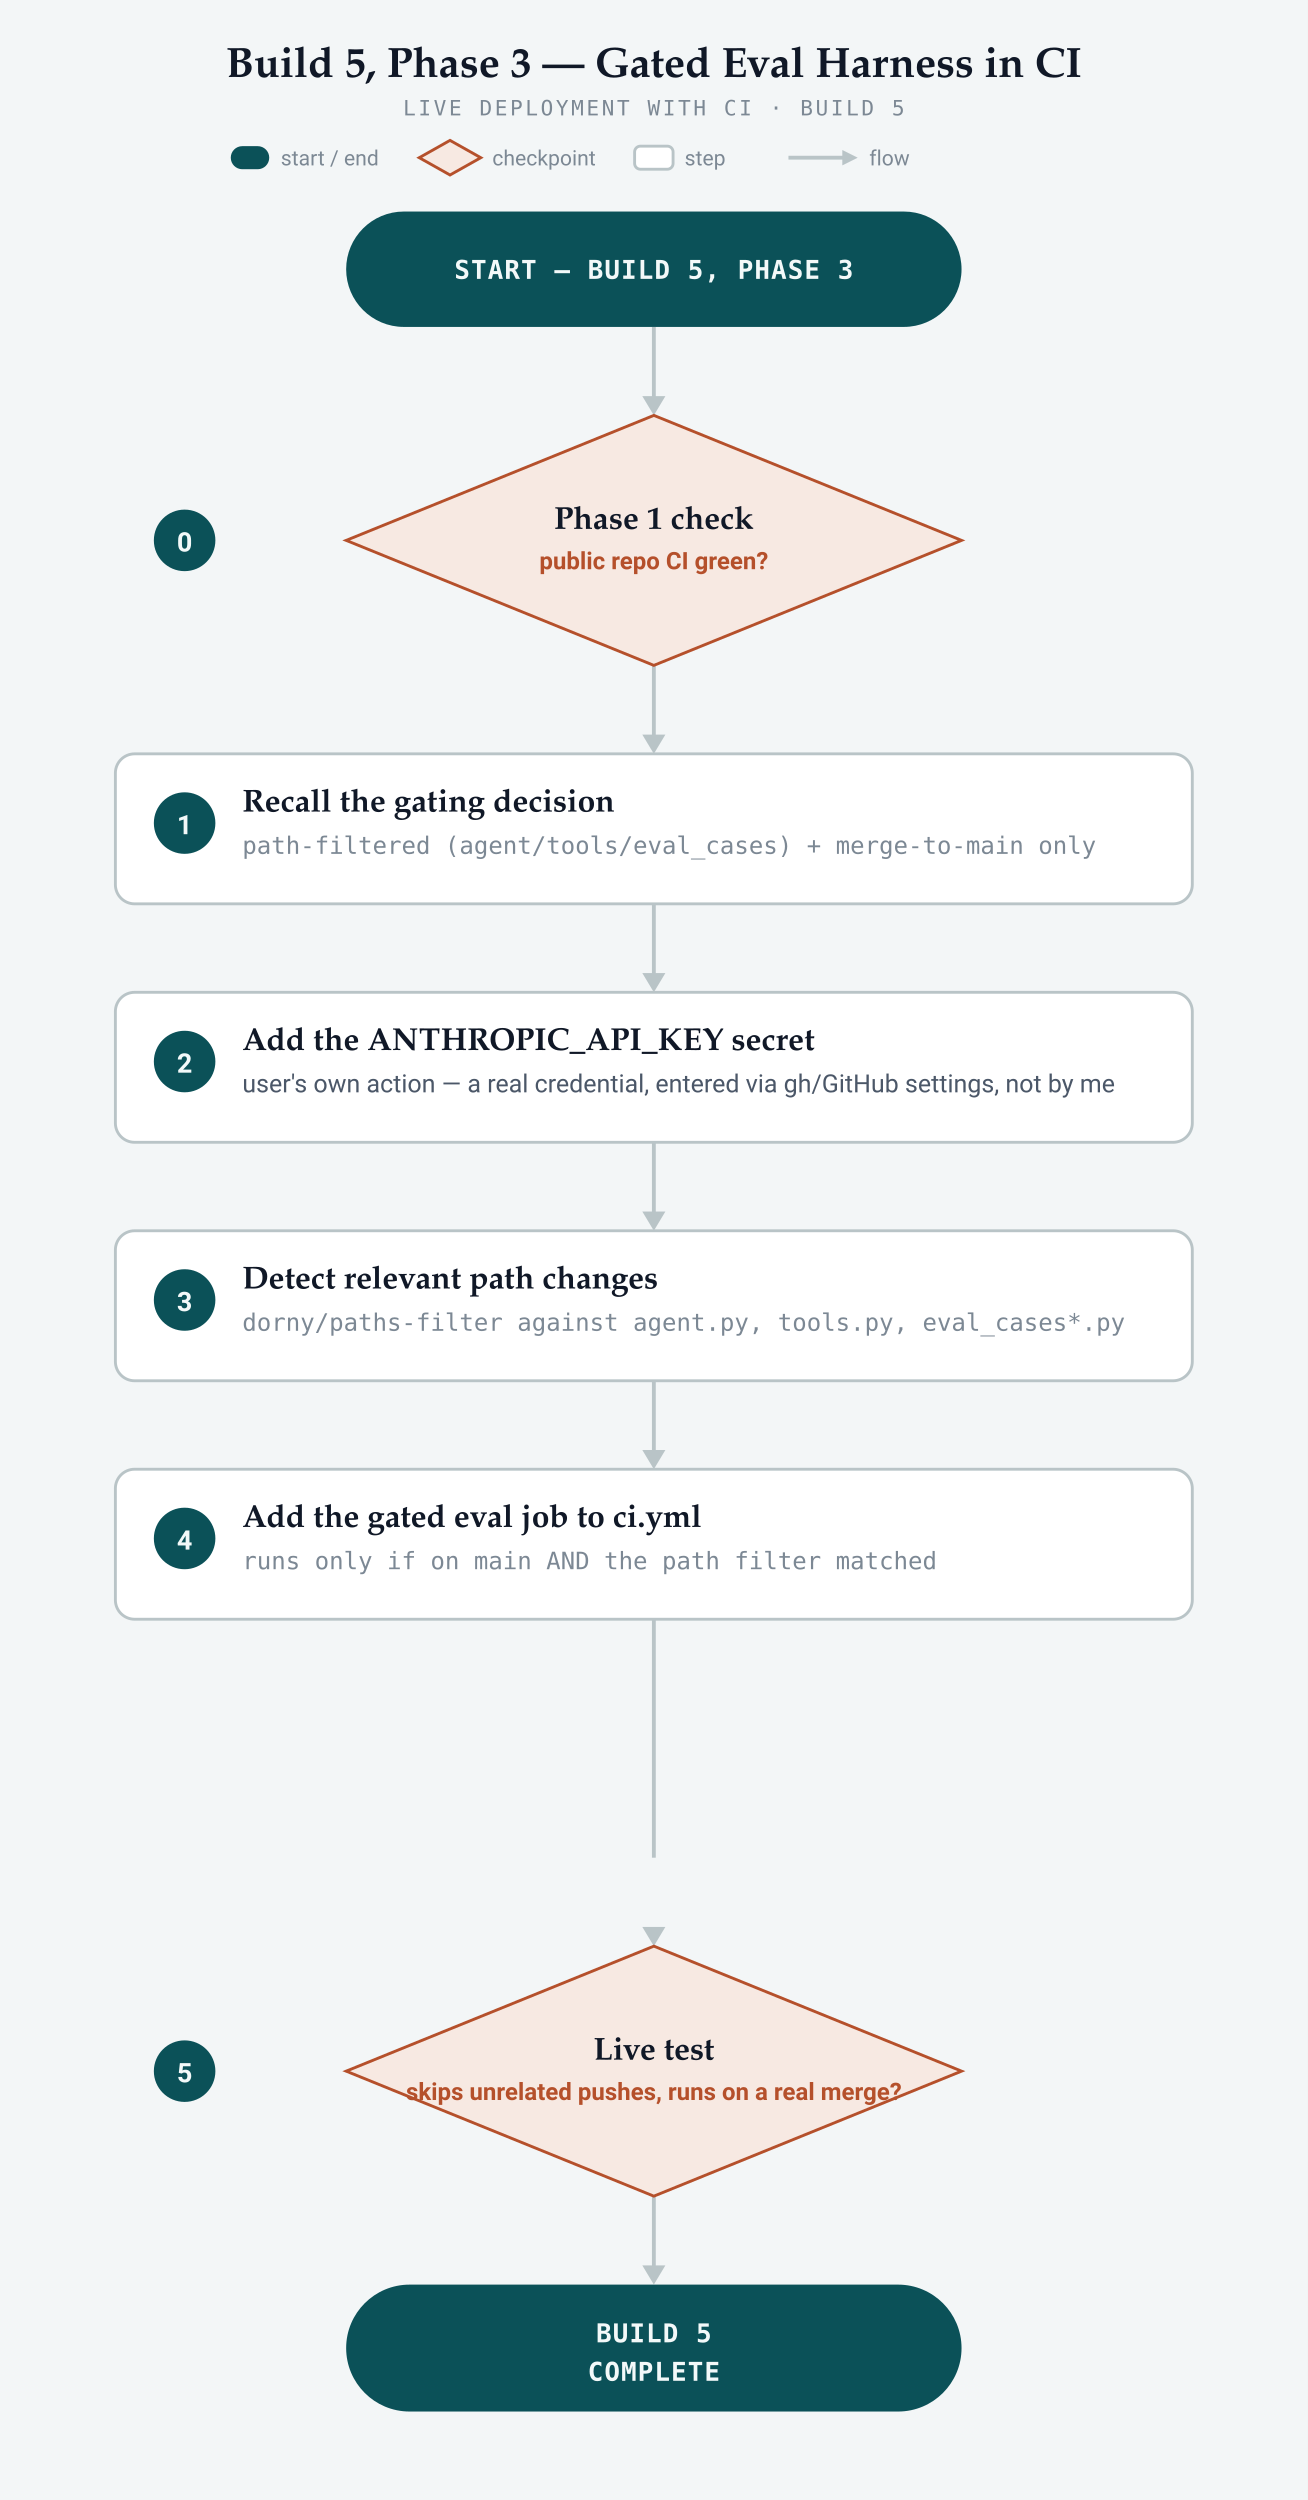
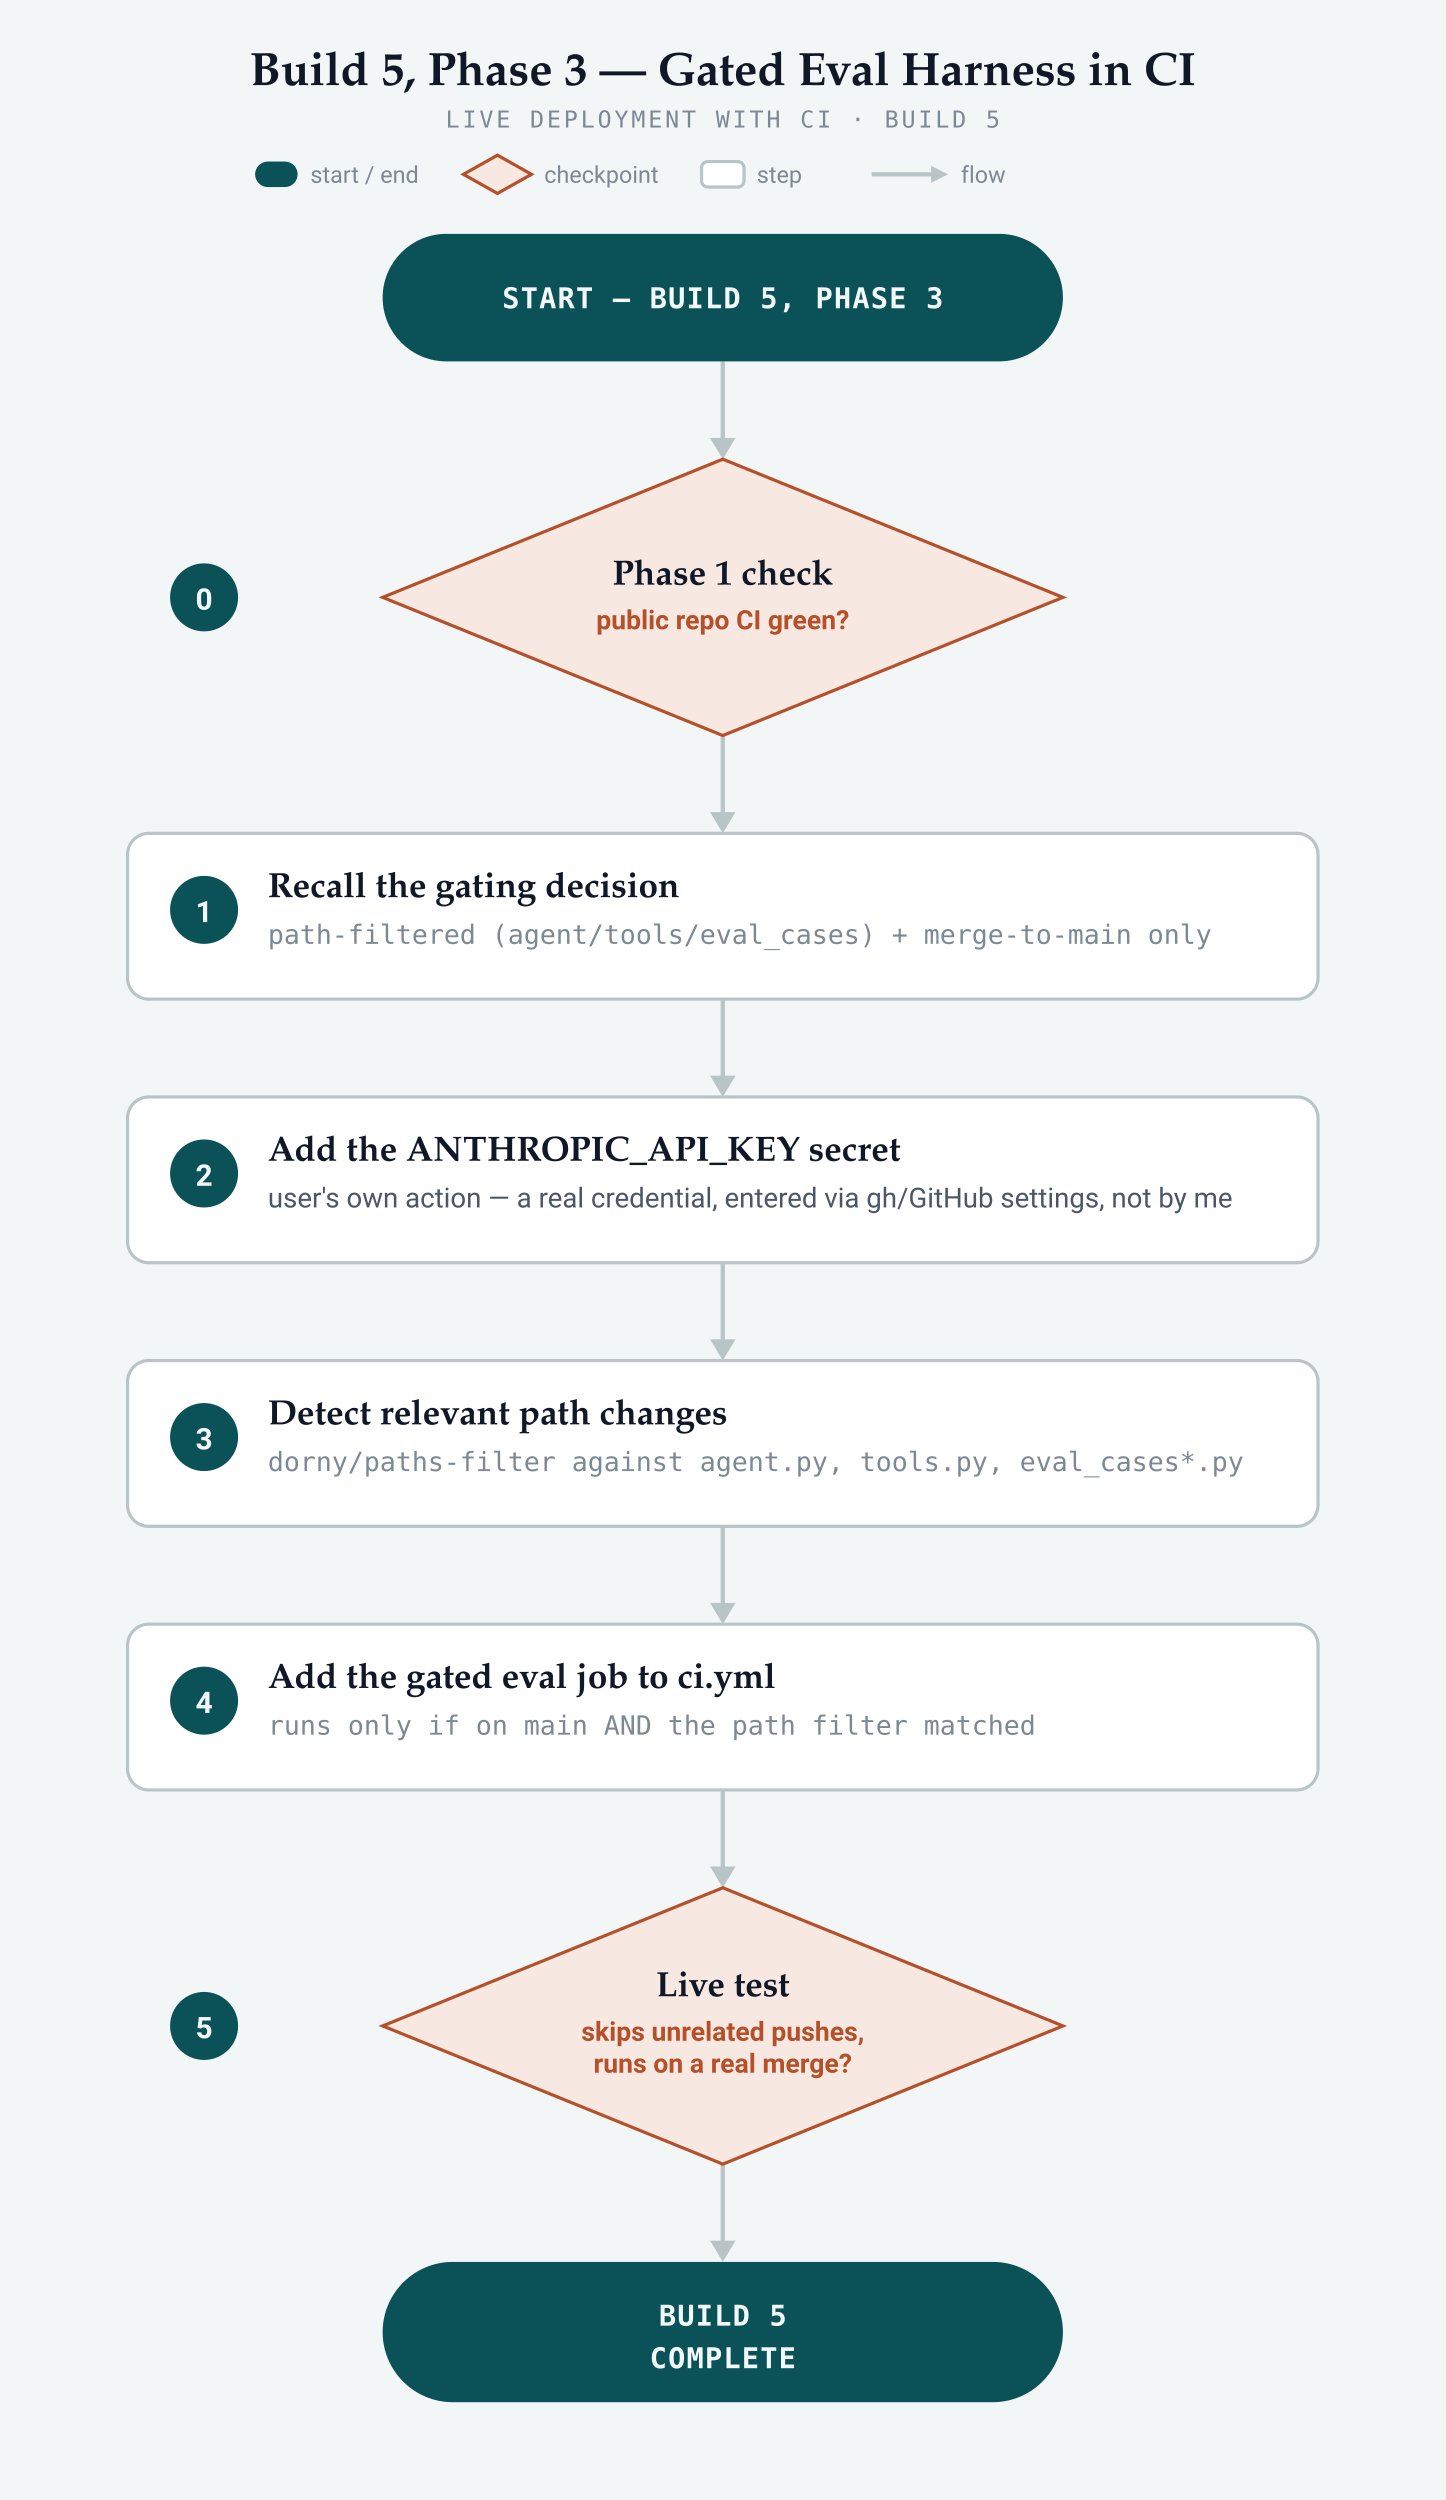
- <svg xmlns="http://www.w3.org/2000/svg" viewBox="0 0 680 1300" width="680" height="1300" role="img" aria-labelledby="title desc">
+ <svg xmlns="http://www.w3.org/2000/svg" viewBox="0 0 680 1176" width="680" height="1176" role="img" aria-labelledby="title desc">
  <style>
    text { font-family: -apple-system, BlinkMacSystemFont, "Segoe UI", Roboto, sans-serif; fill: #101827; }
    .heading    { font-family: "Iowan Old Style", "Palatino Linotype", Palatino, "Book Antiqua", Georgia, serif; font-size: 22px; font-weight: 600; }
    .subheading { font-family: "Cascadia Code", "SFMono-Regular", Consolas, monospace; font-size: 11px; fill: #7C8894; letter-spacing: 0.12em; }
    .step-label { font-family: "Iowan Old Style", "Palatino Linotype", Palatino, "Book Antiqua", Georgia, serif; font-size: 16.5px; font-weight: 600; }
    .step-desc  { font-size: 13px; fill: #4B5768; }
    .step-mono  { font-family: "Cascadia Code", "SFMono-Regular", Consolas, monospace; font-size: 12.5px; fill: #7C8894; }
    .decision-title { font-family: "Iowan Old Style", "Palatino Linotype", Palatino, "Book Antiqua", Georgia, serif; font-size: 16.5px; font-weight: 600; text-anchor: middle; }
    .decision-q     { font-size: 12.5px; fill: #B5502B; text-anchor: middle; font-weight: 600; }
    .legend-text { font-size: 11px; fill: #7C8894; }
    .rect-node   { fill: #FFFFFF; stroke: #B9C4C7; stroke-width: 1.5; }
    .diamond-node{ fill: #F7E9E2; stroke: #B5502B; stroke-width: 1.5; }
    .pill-node   { fill: #0B5158; }
    .pill-text   { fill: #F3F9F9; font-family: "Cascadia Code", "SFMono-Regular", Consolas, monospace; font-size: 13.5px; font-weight: 700; text-anchor: middle; letter-spacing: 0.04em; }
    .badge       { fill: #0B5158; }
    .badge-text  { fill: #F3F9F9; font-size: 14px; font-weight: 700; text-anchor: middle; dominant-baseline: central; }
    .arrow-line  { stroke: #B9C4C7; stroke-width: 2; }
    .arrow-head  { fill: #B9C4C7; }
  </style>
-   <rect x="0" y="0" width="680" height="1300" fill="#F3F6F7" />
+   <rect x="0" y="0" width="680" height="1176" fill="#F3F6F7" />
  <text x="340" y="40" class="heading" text-anchor="middle">Build 5, Phase 3 — Gated Eval Harness in CI</text>
  <text x="340" y="60" class="subheading" text-anchor="middle">LIVE DEPLOYMENT WITH CI · BUILD 5</text>
  <g>
    <rect x="120" y="76" width="20" height="12" rx="6" class="pill-node" />
    <text x="146" y="86" class="legend-text">start / end</text>
    <polygon points="234,73 250,82 234,91 218,82" class="diamond-node" />
    <text x="256" y="86" class="legend-text">checkpoint</text>
    <rect x="330" y="76" width="20" height="12" rx="3" class="rect-node" />
    <text x="356" y="86" class="legend-text">step</text>
    <line x1="410" y1="82" x2="440" y2="82" class="arrow-line" />
    <polygon points="446,82 438,78 438,86" class="arrow-head" />
    <text x="452" y="86" class="legend-text">flow</text>
  </g>
  <g>
    <line class="arrow-line" x1="340" y1="170" x2="340" y2="210" />
    <polygon class="arrow-head" points="340,216 334,206 346,206" />
    <line class="arrow-line" x1="340" y1="346" x2="340" y2="386" />
    <polygon class="arrow-head" points="340,392 334,382 346,382" />
    <line class="arrow-line" x1="340" y1="470" x2="340" y2="510" />
    <polygon class="arrow-head" points="340,516 334,506 346,506" />
    <line class="arrow-line" x1="340" y1="594" x2="340" y2="634" />
    <polygon class="arrow-head" points="340,640 334,630 346,630" />
    <line class="arrow-line" x1="340" y1="718" x2="340" y2="758" />
    <polygon class="arrow-head" points="340,764 334,754 346,754" />
-     <line class="arrow-line" x1="340" y1="842" x2="340" y2="966" />
-     <polygon class="arrow-head" points="340,1012 334,1002 346,1002" />
-     <line class="arrow-line" x1="340" y1="1142" x2="340" y2="1182" />
-     <polygon class="arrow-head" points="340,1188 334,1178 346,1178" />
+     <line class="arrow-line" x1="340" y1="842" x2="340" y2="882" />
+     <polygon class="arrow-head" points="340,888 334,878 346,878" />
+     <line class="arrow-line" x1="340" y1="1018" x2="340" y2="1058" />
+     <polygon class="arrow-head" points="340,1064 334,1054 346,1054" />
  </g>
  <g>
    <rect class="pill-node" x="180" y="110" width="320" height="60" rx="30" />
    <text class="pill-text" x="340" y="145">START — BUILD 5, PHASE 3</text>
  </g>
  <g>
    <polygon class="diamond-node" points="340,216 500,281 340,346 180,281" />
    <circle class="badge" cx="96" cy="281" r="16" />
    <text class="badge-text" x="96" y="282">0</text>
    <text class="decision-title" x="340" y="275">Phase 1 check</text>
    <text class="decision-q" x="340" y="296">public repo CI green?</text>
  </g>
  <g>
    <rect class="rect-node" x="60" y="392" width="560" height="78" rx="10" />
    <circle class="badge" cx="96" cy="428" r="16" />
    <text class="badge-text" x="96" y="429">1</text>
    <text class="step-label" x="126" y="422">Recall the gating decision</text>
    <text class="step-mono" x="126" y="444">path-filtered (agent/tools/eval_cases) + merge-to-main only</text>
  </g>
  <g>
    <rect class="rect-node" x="60" y="516" width="560" height="78" rx="10" />
    <circle class="badge" cx="96" cy="552" r="16" />
    <text class="badge-text" x="96" y="553">2</text>
    <text class="step-label" x="126" y="546">Add the ANTHROPIC_API_KEY secret</text>
    <text class="step-desc" x="126" y="568">user's own action — a real credential, entered via gh/GitHub settings, not by me</text>
  </g>
  <g>
    <rect class="rect-node" x="60" y="640" width="560" height="78" rx="10" />
    <circle class="badge" cx="96" cy="676" r="16" />
    <text class="badge-text" x="96" y="677">3</text>
    <text class="step-label" x="126" y="670">Detect relevant path changes</text>
    <text class="step-mono" x="126" y="692">dorny/paths-filter against agent.py, tools.py, eval_cases*.py</text>
  </g>
  <g>
    <rect class="rect-node" x="60" y="764" width="560" height="78" rx="10" />
    <circle class="badge" cx="96" cy="800" r="16" />
    <text class="badge-text" x="96" y="801">4</text>
    <text class="step-label" x="126" y="794">Add the gated eval job to ci.yml</text>
    <text class="step-mono" x="126" y="816">runs only if on main AND the path filter matched</text>
  </g>
  <g>
-     <polygon class="diamond-node" points="340,1012 500,1077 340,1142 180,1077" />
-     <circle class="badge" cx="96" cy="1077" r="16" />
-     <text class="badge-text" x="96" y="1078">5</text>
-     <text class="decision-title" x="340" y="1071">Live test</text>
-     <text class="decision-q" x="340" y="1092">skips unrelated pushes, runs on a real merge?</text>
+     <polygon class="diamond-node" points="340,888 500,953 340,1018 180,953" />
+     <circle class="badge" cx="96" cy="953" r="16" />
+     <text class="badge-text" x="96" y="954">5</text>
+     <text class="decision-title" x="340" y="939">Live test</text>
+     <text class="decision-q" x="340" y="960">skips unrelated pushes,</text>
+     <text class="decision-q" x="340" y="975">runs on a real merge?</text>
  </g>
  <g>
-     <rect class="pill-node" x="180" y="1188" width="320" height="66" rx="33" />
-     <text class="pill-text" x="340" y="1218">BUILD 5</text>
-     <text class="pill-text" x="340" y="1238">COMPLETE</text>
+     <rect class="pill-node" x="180" y="1064" width="320" height="66" rx="33" />
+     <text class="pill-text" x="340" y="1094">BUILD 5</text>
+     <text class="pill-text" x="340" y="1114">COMPLETE</text>
  </g>
</svg>
